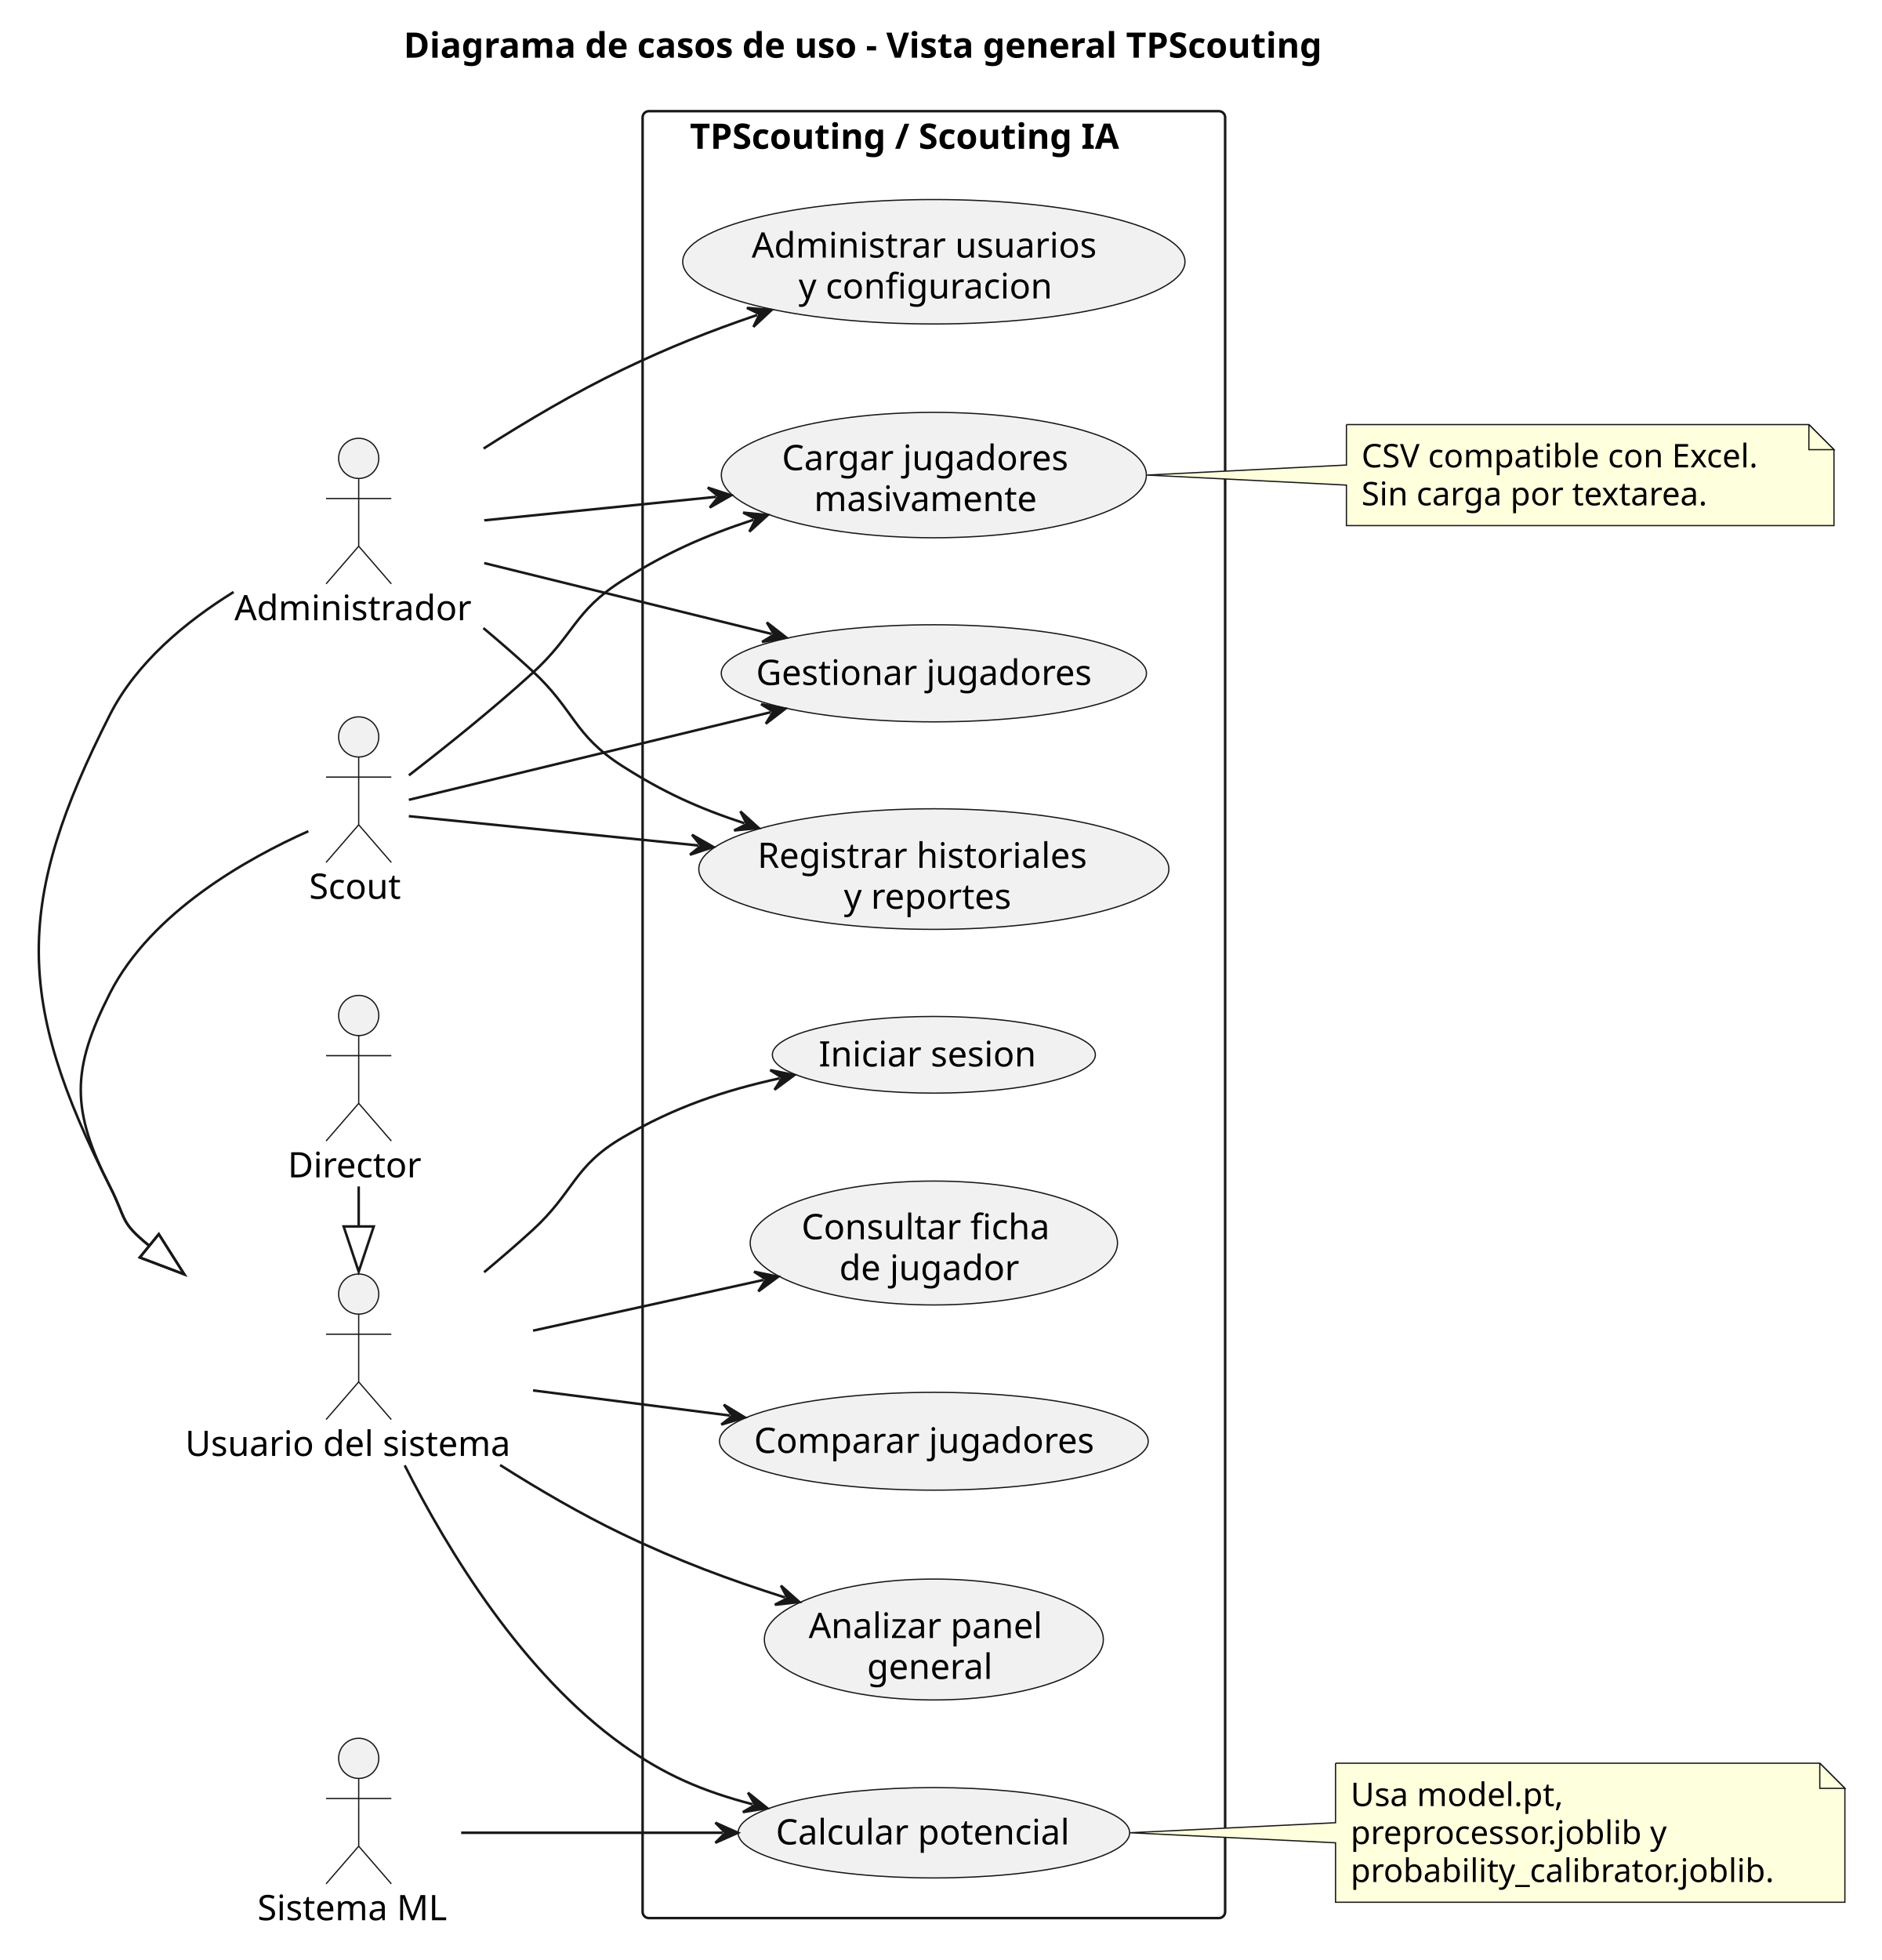
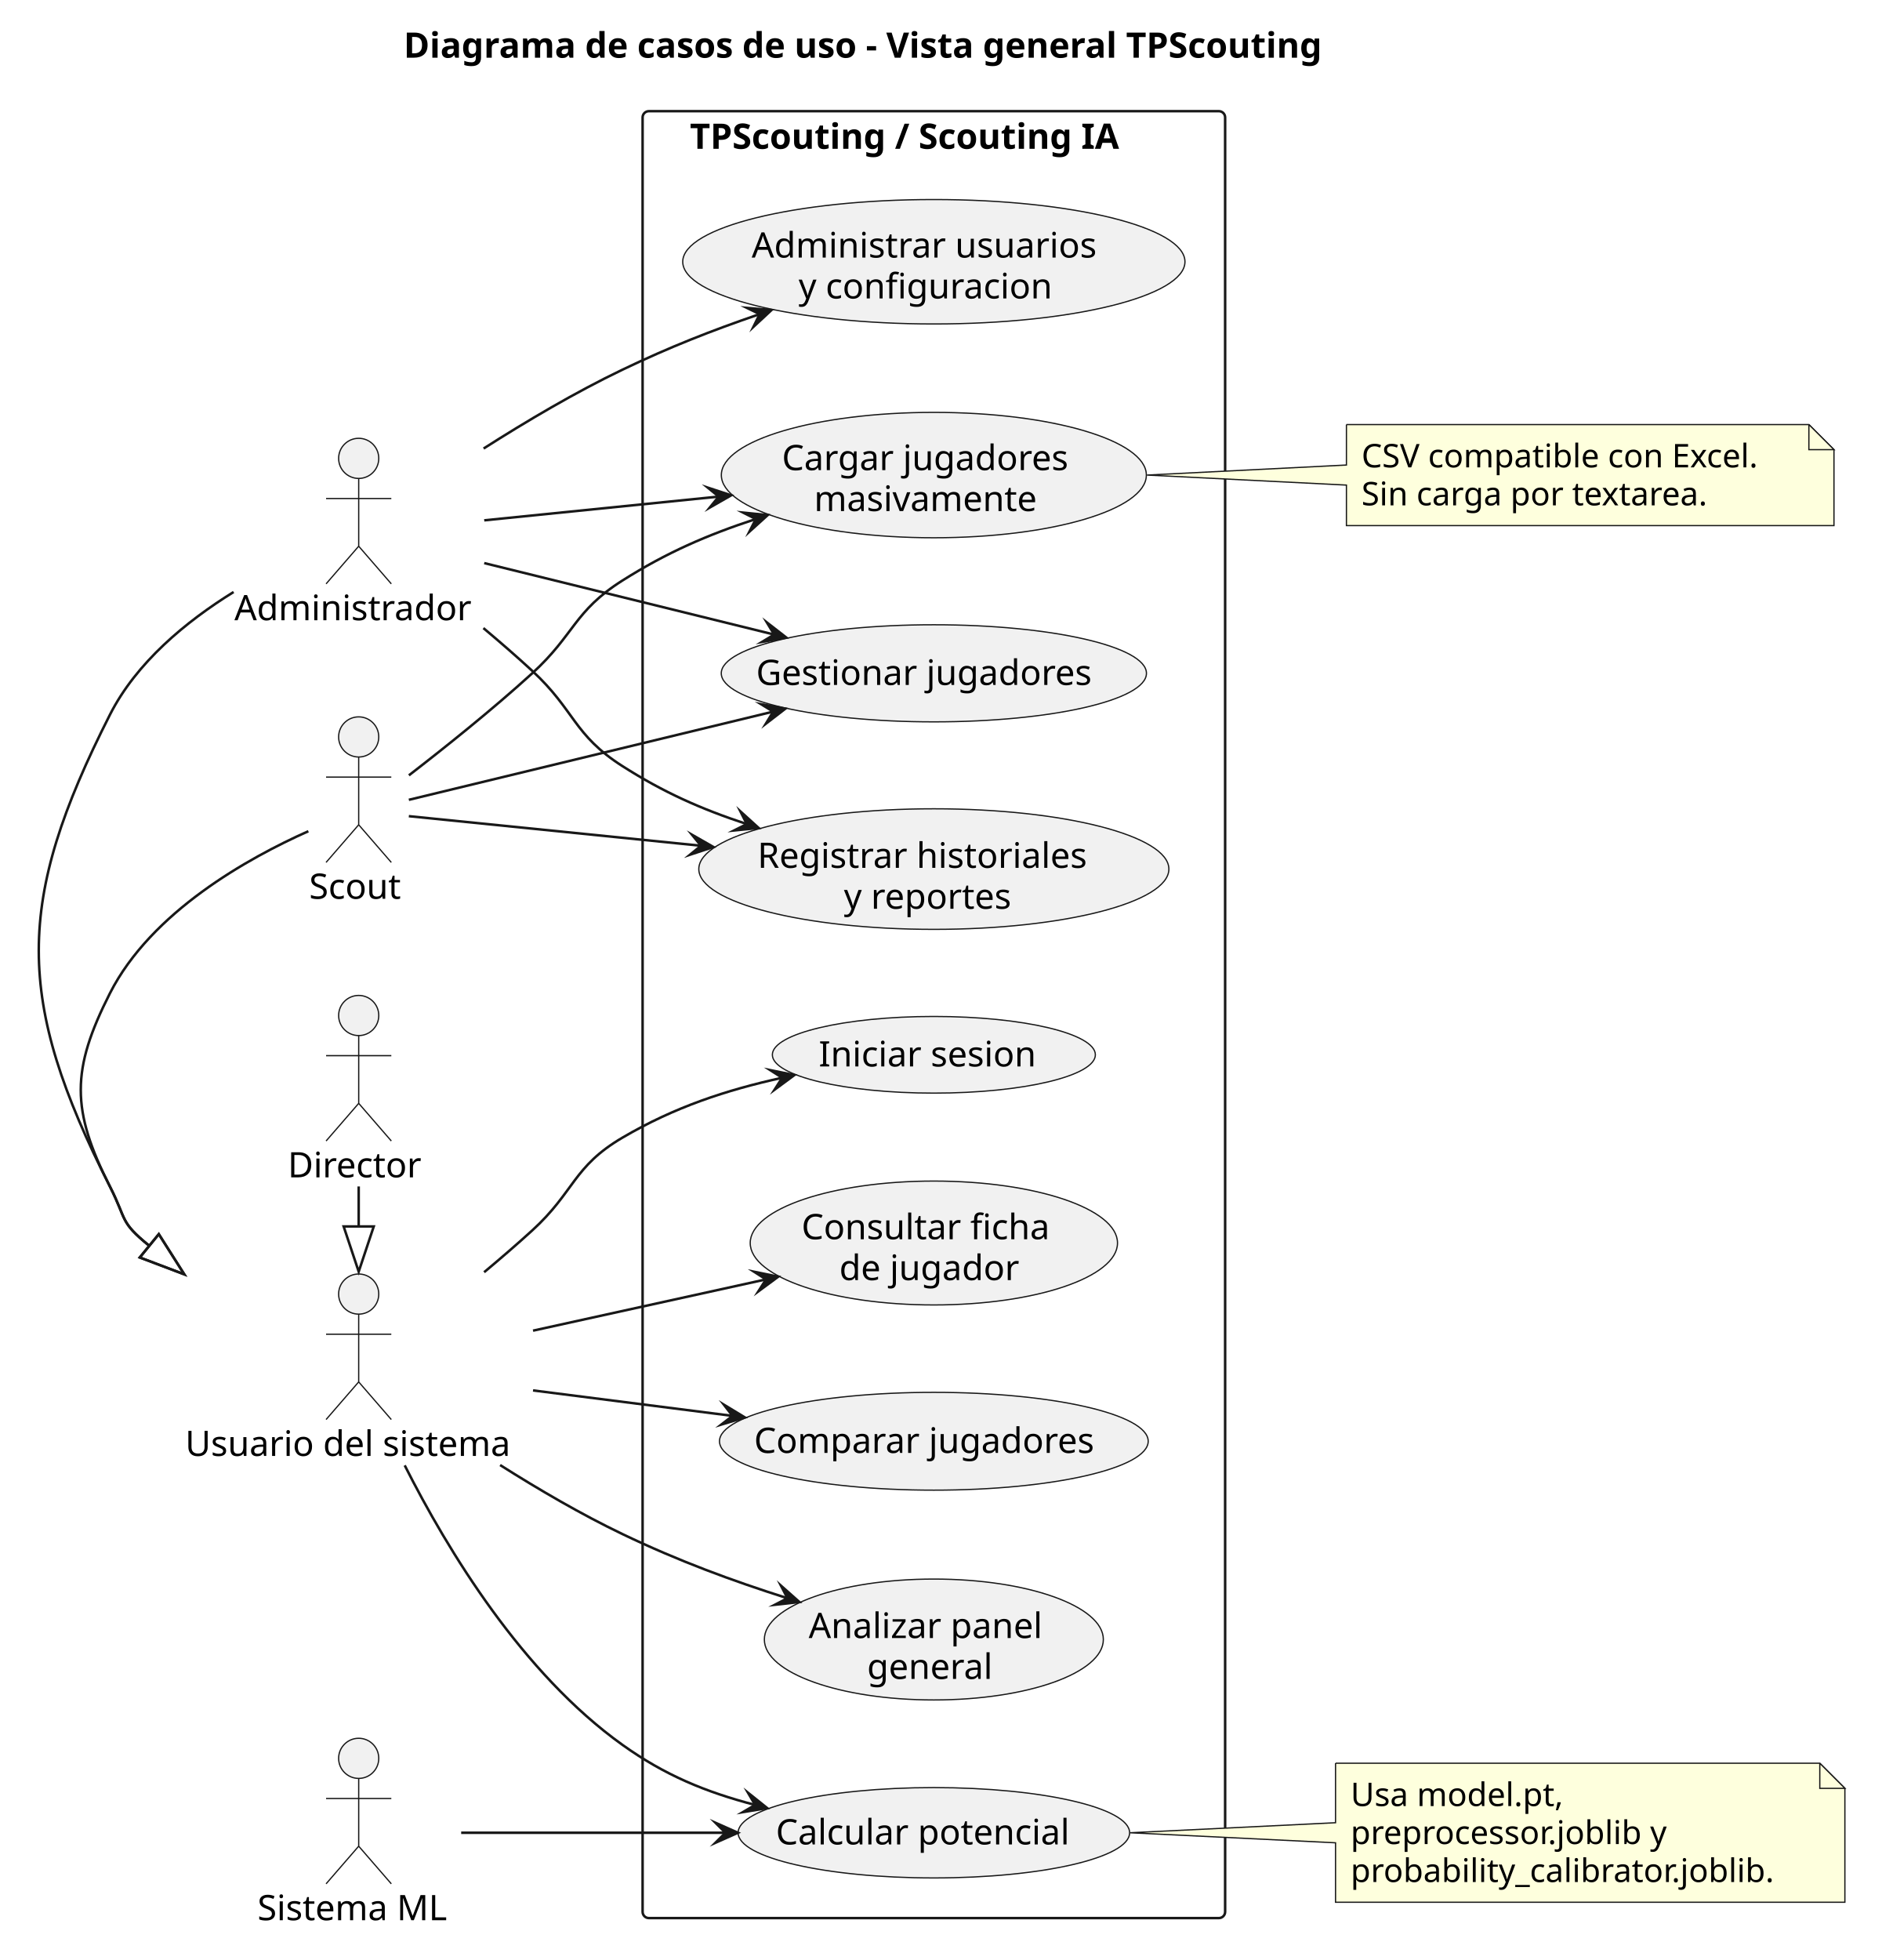
- <svg xmlns="http://www.w3.org/2000/svg" contentStyleType="text/css" data-diagram-type="DESCRIPTION" height="781px" preserveAspectRatio="none" style="width:750px;height:781px;background:#FFFFFF;" version="1.1" viewBox="0 0 750 781" width="750px" zoomAndPan="magnify">
+ <svg xmlns="http://www.w3.org/2000/svg" version="1.1" data-diagram-type="DESCRIPTION" style="width:750px;height:781px;background:#FFFFFF;" width="750px" height="781px" viewBox="0 0 750 781" zoomAndPan="magnify" preserveAspectRatio="none" contentStyleType="text/css">
  <defs />
-   <g>
+   <g font-family="sans-serif" lengthAdjust="spacing">
    <g class="title" data-source-line="1">
-       <text fill="#000000" font-family="sans-serif" font-size="14" font-weight="700" lengthAdjust="spacing" textLength="421.552" x="160.864" y="22.995">Diagrama de casos de uso - Vista general TPScouting</text>
+       <text x="160.864" y="22.995" fill="#000" font-size="14" textLength="421.552" font-weight="700">Diagrama de casos de uso - Vista general TPScouting</text>
    </g>
-     <g class="cluster" data-qualified-name="TPScouting . Scouting IA" data-source-line="11" id="ent0007">
-       <rect fill="none" height="720" rx="2.5" ry="2.5" style="stroke:#181818;stroke-width:1;" width="232.17" x="256.11" y="44.297" />
-       <text fill="#000000" font-family="sans-serif" font-size="14" font-weight="700" lengthAdjust="spacing" textLength="194.482" x="274.954" y="59.292">TPScouting / Scouting IA</text>
+     <g class="cluster" data-qualified-name="TPScouting . Scouting IA" id="ent0006" data-source-line="11">
+       <rect x="256.11" y="44.297" width="232.17" height="720" fill="none" style="stroke:#181818;stroke-width:1;" rx="2.5" ry="2.5" />
+       <text x="274.954" y="59.292" fill="#000" font-size="14" textLength="194.482" font-weight="700">TPScouting / Scouting IA</text>
    </g>
-     <g class="entity" data-qualified-name="TPScouting . Scouting IA.UC01" data-source-line="12" id="ent0008">
-       <ellipse cx="372.191" cy="420.301" fill="#F1F1F1" rx="64.371" ry="15.274" style="stroke:#181818;stroke-width:0.5;" />
-       <text fill="#000000" font-family="sans-serif" font-size="14" lengthAdjust="spacing" textLength="91.793" x="326.295" y="424.95">Iniciar sesion</text>
+     <g class="entity" data-qualified-name="TPScouting . Scouting IA.UC01" id="ent0007" data-source-line="12">
+       <ellipse cx="372.191" cy="420.301" rx="64.371" ry="15.274" fill="#F1F1F1" style="stroke:#181818;stroke-width:0.5;" />
+       <text x="326.295" y="424.95" fill="#000" font-size="14" textLength="91.793">Iniciar sesion</text>
    </g>
-     <g class="entity" data-qualified-name="TPScouting . Scouting IA.UC02" data-source-line="13" id="ent0009">
-       <ellipse cx="372.19" cy="268.293" fill="#F1F1F1" rx="84.73" ry="19.346" style="stroke:#181818;stroke-width:0.5;" />
-       <text fill="#000000" font-family="sans-serif" font-size="14" lengthAdjust="spacing" textLength="141.702" x="301.339" y="272.941">Gestionar jugadores</text>
+     <g class="entity" data-qualified-name="TPScouting . Scouting IA.UC02" id="ent0008" data-source-line="13">
+       <ellipse cx="372.19" cy="268.293" rx="84.73" ry="19.346" fill="#F1F1F1" style="stroke:#181818;stroke-width:0.5;" />
+       <text x="301.339" y="272.941" fill="#000" font-size="14" textLength="141.702">Gestionar jugadores</text>
    </g>
-     <g class="entity" data-qualified-name="TPScouting . Scouting IA.UC03" data-source-line="14" id="ent0010">
-       <ellipse cx="372.188" cy="189.301" fill="#F1F1F1" rx="84.698" ry="24.984" style="stroke:#181818;stroke-width:0.5;" />
-       <text fill="#000000" font-family="sans-serif" font-size="14" lengthAdjust="spacing" textLength="121.126" x="311.625" y="187.343">Cargar jugadores</text>
-       <text fill="#000000" font-family="sans-serif" font-size="14" lengthAdjust="spacing" textLength="95.491" x="324.442" y="203.64">masivamente</text>
+     <g class="entity" data-qualified-name="TPScouting . Scouting IA.UC03" id="ent0009" data-source-line="14">
+       <ellipse cx="372.187" cy="189.301" rx="84.697" ry="24.984" fill="#F1F1F1" style="stroke:#181818;stroke-width:0.5;" />
+       <text x="311.624" y="187.343" fill="#000" font-size="14" textLength="121.126">Cargar jugadores</text>
+       <text x="324.442" y="203.64" fill="#000" font-size="14" textLength="95.491">masivamente</text>
    </g>
-     <g class="entity" data-qualified-name="TPScouting . Scouting IA.UC04" data-source-line="15" id="ent0011">
-       <ellipse cx="372.192" cy="495.3" fill="#F1F1F1" rx="73.192" ry="24.683" style="stroke:#181818;stroke-width:0.5;" />
-       <text fill="#000000" font-family="sans-serif" font-size="14" lengthAdjust="spacing" textLength="105.513" x="319.436" y="493.794">Consultar ficha</text>
-       <text fill="#000000" font-family="sans-serif" font-size="14" lengthAdjust="spacing" textLength="75.387" x="334.499" y="510.091">de jugador</text>
+     <g class="entity" data-qualified-name="TPScouting . Scouting IA.UC04" id="ent0010" data-source-line="15">
+       <ellipse cx="372.192" cy="495.3" rx="73.192" ry="24.683" fill="#F1F1F1" style="stroke:#181818;stroke-width:0.5;" />
+       <text x="319.436" y="493.794" fill="#000" font-size="14" textLength="105.513">Consultar ficha</text>
+       <text x="334.499" y="510.091" fill="#000" font-size="14" textLength="75.387">de jugador</text>
    </g>
-     <g class="entity" data-qualified-name="TPScouting . Scouting IA.UC05" data-source-line="16" id="ent0012">
-       <ellipse cx="372.186" cy="346.301" fill="#F1F1F1" rx="93.676" ry="24.024" style="stroke:#181818;stroke-width:0.5;" />
-       <text fill="#000000" font-family="sans-serif" font-size="14" lengthAdjust="spacing" textLength="140.574" x="301.899" y="345.815">Registrar historiales</text>
-       <text fill="#000000" font-family="sans-serif" font-size="14" lengthAdjust="spacing" textLength="71.709" x="336.332" y="362.112">y reportes</text>
+     <g class="entity" data-qualified-name="TPScouting . Scouting IA.UC05" id="ent0011" data-source-line="16">
+       <ellipse cx="372.186" cy="346.301" rx="93.676" ry="24.024" fill="#F1F1F1" style="stroke:#181818;stroke-width:0.5;" />
+       <text x="301.899" y="345.815" fill="#000" font-size="14" textLength="140.574">Registrar historiales</text>
+       <text x="336.332" y="362.112" fill="#000" font-size="14" textLength="71.709">y reportes</text>
    </g>
-     <g class="entity" data-qualified-name="TPScouting . Scouting IA.UC06" data-source-line="17" id="ent0013">
-       <ellipse cx="372.195" cy="730.3" fill="#F1F1F1" rx="78.015" ry="18.003" style="stroke:#181818;stroke-width:0.5;" />
-       <text fill="#000000" font-family="sans-serif" font-size="14" lengthAdjust="spacing" textLength="125.973" x="309.208" y="734.948">Calcular potencial</text>
+     <g class="entity" data-qualified-name="TPScouting . Scouting IA.UC06" id="ent0012" data-source-line="17">
+       <ellipse cx="372.195" cy="730.3" rx="78.015" ry="18.003" fill="#F1F1F1" style="stroke:#181818;stroke-width:0.5;" />
+       <text x="309.208" y="734.948" fill="#000" font-size="14" textLength="125.973">Calcular potencial</text>
    </g>
-     <g class="entity" data-qualified-name="TPScouting . Scouting IA.UC07" data-source-line="18" id="ent0014">
-       <ellipse cx="372.186" cy="653.293" fill="#F1F1F1" rx="67.556" ry="24.087" style="stroke:#181818;stroke-width:0.5;" />
-       <text fill="#000000" font-family="sans-serif" font-size="14" lengthAdjust="spacing" textLength="99.784" x="322.294" y="652.709">Analizar panel</text>
-       <text fill="#000000" font-family="sans-serif" font-size="14" lengthAdjust="spacing" textLength="53.211" x="345.58" y="669.006">general</text>
+     <g class="entity" data-qualified-name="TPScouting . Scouting IA.UC07" id="ent0013" data-source-line="18">
+       <ellipse cx="372.186" cy="653.293" rx="67.556" ry="24.087" fill="#F1F1F1" style="stroke:#181818;stroke-width:0.5;" />
+       <text x="322.294" y="652.709" fill="#000" font-size="14" textLength="99.784">Analizar panel</text>
+       <text x="345.58" y="669.006" fill="#000" font-size="14" textLength="53.211">general</text>
    </g>
-     <g class="entity" data-qualified-name="TPScouting . Scouting IA.UC08" data-source-line="19" id="ent0015">
-       <ellipse cx="372.186" cy="574.294" fill="#F1F1F1" rx="85.436" ry="19.487" style="stroke:#181818;stroke-width:0.5;" />
-       <text fill="#000000" font-family="sans-serif" font-size="14" lengthAdjust="spacing" textLength="143.329" x="300.522" y="578.943">Comparar jugadores</text>
+     <g class="entity" data-qualified-name="TPScouting . Scouting IA.UC08" id="ent0014" data-source-line="19">
+       <ellipse cx="372.186" cy="574.294" rx="85.436" ry="19.487" fill="#F1F1F1" style="stroke:#181818;stroke-width:0.5;" />
+       <text x="300.522" y="578.943" fill="#000" font-size="14" textLength="143.329">Comparar jugadores</text>
    </g>
-     <g class="entity" data-qualified-name="TPScouting . Scouting IA.UC09" data-source-line="20" id="ent0016">
-       <ellipse cx="372.185" cy="104.3" fill="#F1F1F1" rx="100.085" ry="24.793" style="stroke:#181818;stroke-width:0.5;" />
-       <text fill="#000000" font-family="sans-serif" font-size="14" lengthAdjust="spacing" textLength="145.202" x="299.584" y="102.628">Administrar usuarios</text>
-       <text fill="#000000" font-family="sans-serif" font-size="14" lengthAdjust="spacing" textLength="107.81" x="318.281" y="118.925">y configuracion</text>
+     <g class="entity" data-qualified-name="TPScouting . Scouting IA.UC09" id="ent0015" data-source-line="20">
+       <ellipse cx="372.185" cy="104.3" rx="100.085" ry="24.793" fill="#F1F1F1" style="stroke:#181818;stroke-width:0.5;" />
+       <text x="299.584" y="102.628" fill="#000" font-size="14" textLength="145.202">Administrar usuarios</text>
+       <text x="318.281" y="118.925" fill="#000" font-size="14" textLength="107.81">y configuracion</text>
    </g>
-     <g class="entity" data-qualified-name="User" data-source-line="5" id="ent0002">
-       <ellipse cx="142.956" cy="515.647" fill="#F1F1F1" rx="8" ry="8" style="stroke:#181818;stroke-width:0.5;" />
-       <path d="M142.956,523.647 L142.956,550.647 M129.956,531.647 L155.956,531.647 M142.956,550.647 L129.956,565.647 M142.956,550.647 L155.956,565.647" fill="none" style="stroke:#181818;stroke-width:0.5;" />
-       <text fill="#000000" font-family="sans-serif" font-size="14" lengthAdjust="spacing" textLength="138.291" x="73.81" y="580.142">Usuario del sistema</text>
+     <g class="entity" data-qualified-name="User" id="ent0001" data-source-line="5">
+       <ellipse cx="142.956" cy="515.647" rx="8" ry="8" fill="#F1F1F1" style="stroke:#181818;stroke-width:0.5;" />
+       <path d="M142.956,523.647 L142.956,550.647 M129.956,531.647 L155.956,531.647 M142.956,550.647 L129.956,565.647 M142.956,550.647 L155.956,565.647" style="stroke:#181818;stroke-width:0.5;" fill="none" />
+       <text x="73.81" y="580.142" fill="#000" font-size="14" textLength="138.291">Usuario del sistema</text>
    </g>
-     <g class="entity" data-qualified-name="Admin" data-source-line="6" id="ent0003">
-       <ellipse cx="142.96" cy="182.647" fill="#F1F1F1" rx="8" ry="8" style="stroke:#181818;stroke-width:0.5;" />
-       <path d="M142.96,190.647 L142.96,217.647 M129.96,198.647 L155.96,198.647 M142.96,217.647 L129.96,232.647 M142.96,217.647 L155.96,232.647" fill="none" style="stroke:#181818;stroke-width:0.5;" />
-       <text fill="#000000" font-family="sans-serif" font-size="14" lengthAdjust="spacing" textLength="99.08" x="93.42" y="247.142">Administrador</text>
+     <g class="entity" data-qualified-name="Admin" id="ent0002" data-source-line="6">
+       <ellipse cx="142.96" cy="182.647" rx="8" ry="8" fill="#F1F1F1" style="stroke:#181818;stroke-width:0.5;" />
+       <path d="M142.96,190.647 L142.96,217.647 M129.96,198.647 L155.96,198.647 M142.96,217.647 L129.96,232.647 M142.96,217.647 L155.96,232.647" style="stroke:#181818;stroke-width:0.5;" fill="none" />
+       <text x="93.42" y="247.142" fill="#000" font-size="14" textLength="99.08">Administrador</text>
    </g>
-     <g class="entity" data-qualified-name="Scout" data-source-line="7" id="ent0004">
-       <ellipse cx="142.956" cy="293.647" fill="#F1F1F1" rx="8" ry="8" style="stroke:#181818;stroke-width:0.5;" />
-       <path d="M142.956,301.647 L142.956,328.647 M129.956,309.647 L155.956,309.647 M142.956,328.647 L129.956,343.647 M142.956,328.647 L155.956,343.647" fill="none" style="stroke:#181818;stroke-width:0.5;" />
-       <text fill="#000000" font-family="sans-serif" font-size="14" lengthAdjust="spacing" textLength="39.512" x="123.2" y="358.142">Scout</text>
+     <g class="entity" data-qualified-name="Scout" id="ent0003" data-source-line="7">
+       <ellipse cx="142.956" cy="293.647" rx="8" ry="8" fill="#F1F1F1" style="stroke:#181818;stroke-width:0.5;" />
+       <path d="M142.956,301.647 L142.956,328.647 M129.956,309.647 L155.956,309.647 M142.956,328.647 L129.956,343.647 M142.956,328.647 L155.956,343.647" style="stroke:#181818;stroke-width:0.5;" fill="none" />
+       <text x="123.2" y="358.142" fill="#000" font-size="14" textLength="39.512">Scout</text>
    </g>
-     <g class="entity" data-qualified-name="Director" data-source-line="8" id="ent0005">
-       <ellipse cx="142.963" cy="404.647" fill="#F1F1F1" rx="8" ry="8" style="stroke:#181818;stroke-width:0.5;" />
-       <path d="M142.963,412.647 L142.963,439.647 M129.963,420.647 L155.963,420.647 M142.963,439.647 L129.963,454.647 M142.963,439.647 L155.963,454.647" fill="none" style="stroke:#181818;stroke-width:0.5;" />
-       <text fill="#000000" font-family="sans-serif" font-size="14" lengthAdjust="spacing" textLength="56.547" x="114.69" y="469.142">Director</text>
+     <g class="entity" data-qualified-name="Director" id="ent0004" data-source-line="8">
+       <ellipse cx="142.963" cy="404.647" rx="8" ry="8" fill="#F1F1F1" style="stroke:#181818;stroke-width:0.5;" />
+       <path d="M142.963,412.647 L142.963,439.647 M129.963,420.647 L155.963,420.647 M142.963,439.647 L129.963,454.647 M142.963,439.647 L155.963,454.647" style="stroke:#181818;stroke-width:0.5;" fill="none" />
+       <text x="114.69" y="469.142" fill="#000" font-size="14" textLength="56.547">Director</text>
    </g>
-     <g class="entity" data-qualified-name="ML" data-source-line="9" id="ent0006">
-       <ellipse cx="142.959" cy="700.647" fill="#F1F1F1" rx="8" ry="8" style="stroke:#181818;stroke-width:0.5;" />
-       <path d="M142.959,708.647 L142.959,735.647 M129.959,716.647 L155.959,716.647 M142.959,735.647 L129.959,750.647 M142.959,735.647 L155.959,750.647" fill="none" style="stroke:#181818;stroke-width:0.5;" />
-       <text fill="#000000" font-family="sans-serif" font-size="14" lengthAdjust="spacing" textLength="80.719" x="102.6" y="765.142">Sistema ML</text>
+     <g class="entity" data-qualified-name="ML" id="ent0005" data-source-line="9">
+       <ellipse cx="142.959" cy="700.647" rx="8" ry="8" fill="#F1F1F1" style="stroke:#181818;stroke-width:0.5;" />
+       <path d="M142.959,708.647 L142.959,735.647 M129.959,716.647 L155.959,716.647 M142.959,735.647 L129.959,750.647 M142.959,735.647 L155.959,750.647" style="stroke:#181818;stroke-width:0.5;" fill="none" />
+       <text x="102.6" y="765.142" fill="#000" font-size="14" textLength="80.719">Sistema ML</text>
    </g>
-     <g class="entity" data-qualified-name="GMN33" data-source-line="44" id="ent0034">
-       <path d="M536.62,169.167 L536.62,185.297 L457.11,189.297 L536.62,193.297 L536.62,209.433 A0,0 0 0 0 536.62,209.433 L730.93,209.433 A0,0 0 0 0 730.93,209.433 L730.93,179.167 L720.93,169.167 L536.62,169.167 A0,0 0 0 0 536.62,169.167" fill="#FEFFDD" style="stroke:#181818;stroke-width:0.5;" />
-       <path d="M720.93,169.167 L720.93,179.167 L730.93,179.167 L720.93,169.167" fill="#FEFFDD" style="stroke:#181818;stroke-width:0.5;" />
-       <text fill="#000000" font-family="sans-serif" font-size="13" lengthAdjust="spacing" textLength="173.31" x="542.62" y="186.234">CSV compatible con Excel.</text>
-       <text fill="#000000" font-family="sans-serif" font-size="13" lengthAdjust="spacing" textLength="150.02" x="542.62" y="201.367">Sin carga por textarea.</text>
+     <g class="entity" data-qualified-name="GMN32" id="ent0033" data-source-line="44">
+       <path d="M536.62,169.167 L536.62,185.297 L457.11,189.297 L536.62,193.297 L536.62,209.433 A0,0 0 0 0 536.62,209.433 L730.93,209.433 A0,0 0 0 0 730.93,209.433 L730.93,179.167 L720.93,169.167 L536.62,169.167 A0,0 0 0 0 536.62,169.167" style="stroke:#181818;stroke-width:0.5;" fill="#FEFFDD" />
+       <path d="M720.93,169.167 L720.93,179.167 L730.93,179.167 L720.93,169.167" style="stroke:#181818;stroke-width:0.5;" fill="#FEFFDD" />
+       <text x="542.62" y="186.234" fill="#000" font-size="13" textLength="173.31">CSV compatible con Excel.</text>
+       <text x="542.62" y="201.367" fill="#000" font-size="13" textLength="150.021">Sin carga por textarea.</text>
    </g>
-     <g class="entity" data-qualified-name="GMN36" data-source-line="49" id="ent0037">
-       <path d="M532.28,702.597 L532.28,726.297 L450.37,730.297 L532.28,734.297 L532.28,757.995 A0,0 0 0 0 532.28,757.995 L735.28,757.995 A0,0 0 0 0 735.28,757.995 L735.28,712.597 L725.28,702.597 L532.28,702.597 A0,0 0 0 0 532.28,702.597" fill="#FEFFDD" style="stroke:#181818;stroke-width:0.5;" />
-       <path d="M725.28,702.597 L725.28,712.597 L735.28,712.597 L725.28,702.597" fill="#FEFFDD" style="stroke:#181818;stroke-width:0.5;" />
-       <text fill="#000000" font-family="sans-serif" font-size="13" lengthAdjust="spacing" textLength="90.48" x="538.28" y="719.664">Usa model.pt,</text>
-       <text fill="#000000" font-family="sans-serif" font-size="13" lengthAdjust="spacing" textLength="136.386" x="538.28" y="734.797">preprocessor.joblib y</text>
-       <text fill="#000000" font-family="sans-serif" font-size="13" lengthAdjust="spacing" textLength="182" x="538.28" y="749.929">probability_calibrator.joblib.</text>
+     <g class="entity" data-qualified-name="GMN35" id="ent0036" data-source-line="49">
+       <path d="M532.28,702.597 L532.28,726.297 L450.37,730.297 L532.28,734.297 L532.28,757.995 A0,0 0 0 0 532.28,757.995 L735.28,757.995 A0,0 0 0 0 735.28,757.995 L735.28,712.597 L725.28,702.597 L532.28,702.597 A0,0 0 0 0 532.28,702.597" style="stroke:#181818;stroke-width:0.5;" fill="#FEFFDD" />
+       <path d="M725.28,702.597 L725.28,712.597 L735.28,712.597 L725.28,702.597" style="stroke:#181818;stroke-width:0.5;" fill="#FEFFDD" />
+       <text x="538.28" y="719.664" fill="#000" font-size="13" textLength="90.479">Usa model.pt,</text>
+       <text x="538.28" y="734.797" fill="#000" font-size="13" textLength="136.386">preprocessor.joblib y</text>
+       <text x="538.28" y="749.929" fill="#000" font-size="13" textLength="182">probability_calibrator.joblib.</text>
    </g>
-     <g class="link" data-entity-1="ent0003" data-entity-2="ent0002" data-link-type="extension" data-source-line="23" id="lnk17">
-       <path d="M93.1,235.897 C74.05,247.707 54.38,263.977 43.81,284.797 C6,359.307 6,398.287 43.81,472.797 C50.72,486.397 47.547,486.675 59.498,496.415" fill="none" id="Admin-to-User" style="stroke:#181818;stroke-width:1;" />
-       <polygon fill="none" points="73.45,507.787,63.288,491.764,55.707,501.065,73.45,507.787" style="stroke:#181818;stroke-width:1;" />
+     <g class="link" data-entity-1="ent0002" data-entity-2="ent0001" id="lnk16" data-source-line="23" data-link-type="extension">
+       <path d="M93.1,235.897 C74.05,247.707 54.38,263.977 43.81,284.797 C6,359.307 6,398.287 43.81,472.797 C50.72,486.397 47.547,486.675 59.497,496.415" style="stroke:#181818;stroke-width:1;" fill="none" id="Admin-to-User" />
+       <polygon points="73.45,507.787,63.288,491.764,55.707,501.066,73.45,507.787" fill="none" style="stroke:#181818;stroke-width:1;stroke-linejoin:miter;stroke-miterlimit:10;" />
    </g>
-     <g class="link" data-entity-1="ent0004" data-entity-2="ent0002" data-link-type="extension" data-source-line="24" id="lnk18">
-       <path d="M122.89,331.217 C99.01,341.857 60.32,363.287 43.81,395.797 C28.32,426.317 28.32,442.277 43.81,472.797 C50.72,486.397 47.547,486.675 59.498,496.415" fill="none" id="Scout-to-User" style="stroke:#181818;stroke-width:1;" />
-       <polygon fill="none" points="73.45,507.787,63.288,491.764,55.707,501.065,73.45,507.787" style="stroke:#181818;stroke-width:1;" />
+     <g class="link" data-entity-1="ent0003" data-entity-2="ent0001" id="lnk17" data-source-line="24" data-link-type="extension">
+       <path d="M122.89,331.217 C99.01,341.857 60.32,363.287 43.81,395.797 C28.32,426.317 28.32,442.277 43.81,472.797 C50.72,486.397 47.547,486.675 59.497,496.415" style="stroke:#181818;stroke-width:1;" fill="none" id="Scout-to-User" />
+       <polygon points="73.45,507.787,63.288,491.764,55.707,501.066,73.45,507.787" fill="none" style="stroke:#181818;stroke-width:1;stroke-linejoin:miter;stroke-miterlimit:10;" />
    </g>
-     <g class="link" data-entity-1="ent0005" data-entity-2="ent0002" data-link-type="extension" data-source-line="25" id="lnk19">
-       <path d="M142.96,472.767 C142.96,484.077 142.96,477.397 142.96,488.707" fill="none" id="Director-to-User" style="stroke:#181818;stroke-width:1;" />
-       <polygon fill="none" points="142.96,506.707,148.96,488.707,136.96,488.707,142.96,506.707" style="stroke:#181818;stroke-width:1;" />
+     <g class="link" data-entity-1="ent0004" data-entity-2="ent0001" id="lnk18" data-source-line="25" data-link-type="extension">
+       <path d="M142.96,472.767 C142.96,484.077 142.96,477.397 142.96,488.707" style="stroke:#181818;stroke-width:1;" fill="none" id="Director-to-User" />
+       <polygon points="142.96,506.707,148.96,488.707,136.96,488.707,142.96,506.707" fill="none" style="stroke:#181818;stroke-width:1;stroke-linejoin:miter;stroke-miterlimit:10;" />
    </g>
-     <g class="link" data-entity-1="ent0002" data-entity-2="ent0008" data-link-type="dependency" data-source-line="27" id="lnk20">
-       <path d="M192.95,506.937 C199.5,501.467 206.04,495.827 212.11,490.297 C229.06,474.837 228.32,464.907 248.11,453.297 C268.91,441.097 288.451,434.589 310.761,429.669" fill="none" id="User-to-UC01" style="stroke:#181818;stroke-width:1;" />
-       <polygon fill="#181818" points="316.62,428.377,306.97,426.409,311.737,429.454,308.693,434.221,316.62,428.377" style="stroke:#181818;stroke-width:1;" />
+     <g class="link" data-entity-1="ent0001" data-entity-2="ent0007" id="lnk19" data-source-line="27" data-link-type="dependency">
+       <path d="M192.95,506.937 C199.5,501.467 206.04,495.827 212.11,490.297 C229.06,474.837 228.32,464.907 248.11,453.297 C268.91,441.097 289.427,434.374 311.737,429.454" style="stroke:#181818;stroke-width:1;" fill="none" id="User-to-UC01" />
+       <polygon points="316.62,428.377,306.97,426.409,311.737,429.454,308.693,434.221,316.62,428.377" fill="#181818" style="stroke:#181818;stroke-width:1;stroke-linejoin:miter;stroke-miterlimit:10;" />
    </g>
-     <g class="link" data-entity-1="ent0002" data-entity-2="ent0011" data-link-type="dependency" data-source-line="28" id="lnk21">
-       <path d="M212.44,530.227 C243.55,523.387 274.17,516.647 304.32,510.007" fill="none" id="User-to-UC04" style="stroke:#181818;stroke-width:1;" />
-       <polygon fill="#181818" points="310.18,508.717,300.53,506.746,305.297,509.792,302.251,514.559,310.18,508.717" style="stroke:#181818;stroke-width:1;" />
+     <g class="link" data-entity-1="ent0001" data-entity-2="ent0010" id="lnk20" data-source-line="28" data-link-type="dependency">
+       <path d="M212.44,530.227 C243.55,523.387 275.147,516.432 305.297,509.792" style="stroke:#181818;stroke-width:1;" fill="none" id="User-to-UC04" />
+       <polygon points="310.18,508.717,300.53,506.746,305.297,509.792,302.251,514.559,310.18,508.717" fill="#181818" style="stroke:#181818;stroke-width:1;stroke-linejoin:miter;stroke-miterlimit:10;" />
    </g>
-     <g class="link" data-entity-1="ent0002" data-entity-2="ent0013" data-link-type="dependency" data-source-line="29" id="lnk22">
-       <path d="M161.3,583.907 C178.57,618.077 208.25,666.817 248.11,695.297 C265.01,707.377 280.176,713.777 299.996,718.967" fill="none" id="User-to-UC06" style="stroke:#181818;stroke-width:1;" />
-       <polygon fill="#181818" points="305.8,720.487,298.107,714.337,300.963,719.22,296.08,722.077,305.8,720.487" style="stroke:#181818;stroke-width:1;" />
+     <g class="link" data-entity-1="ent0001" data-entity-2="ent0012" id="lnk21" data-source-line="29" data-link-type="dependency">
+       <path d="M161.3,583.907 C178.57,618.077 208.25,666.817 248.11,695.297 C265.01,707.377 281.143,714.03 300.963,719.22" style="stroke:#181818;stroke-width:1;" fill="none" id="User-to-UC06" />
+       <polygon points="305.8,720.487,298.107,714.337,300.963,719.22,296.08,722.077,305.8,720.487" fill="#181818" style="stroke:#181818;stroke-width:1;stroke-linejoin:miter;stroke-miterlimit:10;" />
    </g>
-     <g class="link" data-entity-1="ent0002" data-entity-2="ent0014" data-link-type="dependency" data-source-line="30" id="lnk23">
-       <path d="M199.32,583.777 C214.7,593.517 231.7,603.437 248.11,611.297 C270.5,622.027 290.662,629.478 312.892,636.548" fill="none" id="User-to-UC07" style="stroke:#181818;stroke-width:1;" />
-       <polygon fill="#181818" points="318.61,638.367,311.246,631.827,313.845,636.851,308.821,639.451,318.61,638.367" style="stroke:#181818;stroke-width:1;" />
+     <g class="link" data-entity-1="ent0001" data-entity-2="ent0013" id="lnk22" data-source-line="30" data-link-type="dependency">
+       <path d="M199.32,583.777 C214.7,593.517 231.7,603.437 248.11,611.297 C270.5,622.027 291.615,629.781 313.845,636.851" style="stroke:#181818;stroke-width:1;" fill="none" id="User-to-UC07" />
+       <polygon points="318.61,638.367,311.246,631.827,313.845,636.851,308.821,639.451,318.61,638.367" fill="#181818" style="stroke:#181818;stroke-width:1;stroke-linejoin:miter;stroke-miterlimit:10;" />
    </g>
-     <g class="link" data-entity-1="ent0002" data-entity-2="ent0015" data-link-type="dependency" data-source-line="31" id="lnk24">
-       <path d="M212.44,554.037 C239.1,557.437 263.768,560.587 290.958,564.057" fill="none" id="User-to-UC08" style="stroke:#181818;stroke-width:1;" />
-       <polygon fill="#181818" points="296.91,564.817,288.489,559.71,291.95,564.184,287.476,567.645,296.91,564.817" style="stroke:#181818;stroke-width:1;" />
+     <g class="link" data-entity-1="ent0001" data-entity-2="ent0014" id="lnk23" data-source-line="31" data-link-type="dependency">
+       <path d="M212.44,554.037 C239.1,557.437 264.76,560.714 291.95,564.184" style="stroke:#181818;stroke-width:1;" fill="none" id="User-to-UC08" />
+       <polygon points="296.91,564.817,288.489,559.71,291.95,564.184,287.476,567.645,296.91,564.817" fill="#181818" style="stroke:#181818;stroke-width:1;stroke-linejoin:miter;stroke-miterlimit:10;" />
    </g>
-     <g class="link" data-entity-1="ent0003" data-entity-2="ent0009" data-link-type="dependency" data-source-line="33" id="lnk25">
-       <path d="M192.99,224.377 C228.34,233.097 270.374,243.451 307.584,252.621" fill="none" id="Admin-to-UC02" style="stroke:#181818;stroke-width:1;" />
-       <polygon fill="#181818" points="313.41,254.057,305.629,248.02,308.555,252.861,303.714,255.787,313.41,254.057" style="stroke:#181818;stroke-width:1;" />
+     <g class="link" data-entity-1="ent0002" data-entity-2="ent0008" id="lnk24" data-source-line="33" data-link-type="dependency">
+       <path d="M192.99,224.377 C228.34,233.097 271.345,243.69 308.555,252.86" style="stroke:#181818;stroke-width:1;" fill="none" id="Admin-to-UC02" />
+       <polygon points="313.41,254.057,305.629,248.02,308.555,252.86,303.714,255.787,313.41,254.057" fill="#181818" style="stroke:#181818;stroke-width:1;stroke-linejoin:miter;stroke-miterlimit:10;" />
    </g>
-     <g class="link" data-entity-1="ent0004" data-entity-2="ent0009" data-link-type="dependency" data-source-line="34" id="lnk26">
-       <path d="M162.94,318.707 C195.58,310.807 257.758,295.748 307.198,283.788" fill="none" id="Scout-to-UC02" style="stroke:#181818;stroke-width:1;" />
-       <polygon fill="#181818" points="313.03,282.377,303.342,280.605,308.17,283.553,305.223,288.381,313.03,282.377" style="stroke:#181818;stroke-width:1;" />
+     <g class="link" data-entity-1="ent0003" data-entity-2="ent0008" id="lnk25" data-source-line="34" data-link-type="dependency">
+       <path d="M162.94,318.707 C195.58,310.807 258.73,295.513 308.17,283.553" style="stroke:#181818;stroke-width:1;" fill="none" id="Scout-to-UC02" />
+       <polygon points="313.03,282.377,303.342,280.605,308.17,283.553,305.223,288.381,313.03,282.377" fill="#181818" style="stroke:#181818;stroke-width:1;stroke-linejoin:miter;stroke-miterlimit:10;" />
    </g>
-     <g class="link" data-entity-1="ent0003" data-entity-2="ent0010" data-link-type="dependency" data-source-line="35" id="lnk27">
-       <path d="M192.99,207.337 C221.69,204.427 252.661,201.291 285.45,197.971" fill="none" id="Admin-to-UC03" style="stroke:#181818;stroke-width:1;" />
-       <polygon fill="#181818" points="291.42,197.367,282.063,194.294,286.445,197.871,282.869,202.253,291.42,197.367" style="stroke:#181818;stroke-width:1;" />
+     <g class="link" data-entity-1="ent0002" data-entity-2="ent0009" id="lnk26" data-source-line="35" data-link-type="dependency">
+       <path d="M192.99,207.337 C221.69,204.427 253.655,201.191 286.445,197.871" style="stroke:#181818;stroke-width:1;" fill="none" id="Admin-to-UC03" />
+       <polygon points="291.42,197.367,282.063,194.294,286.445,197.871,282.869,202.253,291.42,197.367" fill="#181818" style="stroke:#181818;stroke-width:1;stroke-linejoin:miter;stroke-miterlimit:10;" />
    </g>
-     <g class="link" data-entity-1="ent0004" data-entity-2="ent0010" data-link-type="dependency" data-source-line="36" id="lnk28">
-       <path d="M162.97,308.947 C176.93,298.167 196.15,282.837 212.11,268.297 C229.06,252.837 228.71,243.557 248.11,231.297 C265.66,220.197 280.8,213.52 300.28,207.12" fill="none" id="Scout-to-UC03" style="stroke:#181818;stroke-width:1;" />
-       <polygon fill="#181818" points="305.98,205.247,296.181,204.256,301.23,206.808,298.678,211.856,305.98,205.247" style="stroke:#181818;stroke-width:1;" />
+     <g class="link" data-entity-1="ent0003" data-entity-2="ent0009" id="lnk27" data-source-line="36" data-link-type="dependency">
+       <path d="M162.97,308.947 C176.93,298.167 196.15,282.837 212.11,268.297 C229.06,252.837 228.71,243.557 248.11,231.297 C265.66,220.197 281.75,213.208 301.23,206.808" style="stroke:#181818;stroke-width:1;" fill="none" id="Scout-to-UC03" />
+       <polygon points="305.98,205.247,296.181,204.256,301.23,206.808,298.678,211.856,305.98,205.247" fill="#181818" style="stroke:#181818;stroke-width:1;stroke-linejoin:miter;stroke-miterlimit:10;" />
    </g>
-     <g class="link" data-entity-1="ent0003" data-entity-2="ent0012" data-link-type="dependency" data-source-line="37" id="lnk29">
-       <path d="M192.66,250.277 C199.31,255.847 205.96,261.627 212.11,267.297 C229.2,283.087 228.48,292.797 248.11,305.297 C264.54,315.757 278.223,321.954 296.683,328.054" fill="none" id="Admin-to-UC05" style="stroke:#181818;stroke-width:1;" />
-       <polygon fill="#181818" points="302.38,329.937,295.089,323.315,297.632,328.368,292.579,330.911,302.38,329.937" style="stroke:#181818;stroke-width:1;" />
+     <g class="link" data-entity-1="ent0002" data-entity-2="ent0011" id="lnk28" data-source-line="37" data-link-type="dependency">
+       <path d="M192.66,250.277 C199.31,255.847 205.96,261.627 212.11,267.297 C229.2,283.087 228.48,292.797 248.11,305.297 C264.54,315.757 279.172,322.268 297.632,328.368" style="stroke:#181818;stroke-width:1;" fill="none" id="Admin-to-UC05" />
+       <polygon points="302.38,329.937,295.09,323.315,297.632,328.368,292.579,330.911,302.38,329.937" fill="#181818" style="stroke:#181818;stroke-width:1;stroke-linejoin:miter;stroke-miterlimit:10;" />
    </g>
-     <g class="link" data-entity-1="ent0004" data-entity-2="ent0012" data-link-type="dependency" data-source-line="38" id="lnk30">
-       <path d="M162.94,325.217 C189.61,327.917 233.911,332.403 278.38,336.903" fill="none" id="Scout-to-UC05" style="stroke:#181818;stroke-width:1;" />
-       <polygon fill="#181818" points="284.35,337.507,275.798,332.621,279.375,337.003,274.993,340.58,284.35,337.507" style="stroke:#181818;stroke-width:1;" />
+     <g class="link" data-entity-1="ent0003" data-entity-2="ent0011" id="lnk29" data-source-line="38" data-link-type="dependency">
+       <path d="M162.94,325.217 C189.61,327.917 234.905,332.503 279.375,337.003" style="stroke:#181818;stroke-width:1;" fill="none" id="Scout-to-UC05" />
+       <polygon points="284.35,337.507,275.798,332.621,279.375,337.003,274.993,340.58,284.35,337.507" fill="#181818" style="stroke:#181818;stroke-width:1;stroke-linejoin:miter;stroke-miterlimit:10;" />
    </g>
-     <g class="link" data-entity-1="ent0006" data-entity-2="ent0013" data-link-type="dependency" data-source-line="39" id="lnk31">
-       <path d="M183.8,730.297 C214.22,730.297 251.07,730.297 288.12,730.297" fill="none" id="ML-to-UC06" style="stroke:#181818;stroke-width:1;" />
-       <polygon fill="#181818" points="294.12,730.297,285.12,726.297,289.12,730.297,285.12,734.297,294.12,730.297" style="stroke:#181818;stroke-width:1;" />
+     <g class="link" data-entity-1="ent0005" data-entity-2="ent0012" id="lnk30" data-source-line="39" data-link-type="dependency">
+       <path d="M183.8,730.297 C214.22,730.297 252.07,730.297 289.12,730.297" style="stroke:#181818;stroke-width:1;" fill="none" id="ML-to-UC06" />
+       <polygon points="294.12,730.297,285.12,726.297,289.12,730.297,285.12,734.297,294.12,730.297" fill="#181818" style="stroke:#181818;stroke-width:1;stroke-linejoin:miter;stroke-miterlimit:10;" />
    </g>
-     <g class="link" data-entity-1="ent0003" data-entity-2="ent0016" data-link-type="dependency" data-source-line="41" id="lnk32">
-       <path d="M192.74,178.727 C209.8,167.847 229.37,156.277 248.11,147.297 C266.88,138.297 282.384,132.152 301.814,125.492" fill="none" id="Admin-to-UC09" style="stroke:#181818;stroke-width:1;" />
-       <polygon fill="#181818" points="307.49,123.547,297.679,122.681,302.76,125.168,300.273,130.249,307.49,123.547" style="stroke:#181818;stroke-width:1;" />
+     <g class="link" data-entity-1="ent0002" data-entity-2="ent0015" id="lnk31" data-source-line="41" data-link-type="dependency">
+       <path d="M192.74,178.727 C209.8,167.847 229.37,156.277 248.11,147.297 C266.88,138.297 283.33,131.828 302.76,125.168" style="stroke:#181818;stroke-width:1;" fill="none" id="Admin-to-UC09" />
+       <polygon points="307.49,123.547,297.679,122.681,302.76,125.168,300.273,130.249,307.49,123.547" fill="#181818" style="stroke:#181818;stroke-width:1;stroke-linejoin:miter;stroke-miterlimit:10;" />
    </g>
  </g>
</svg>
